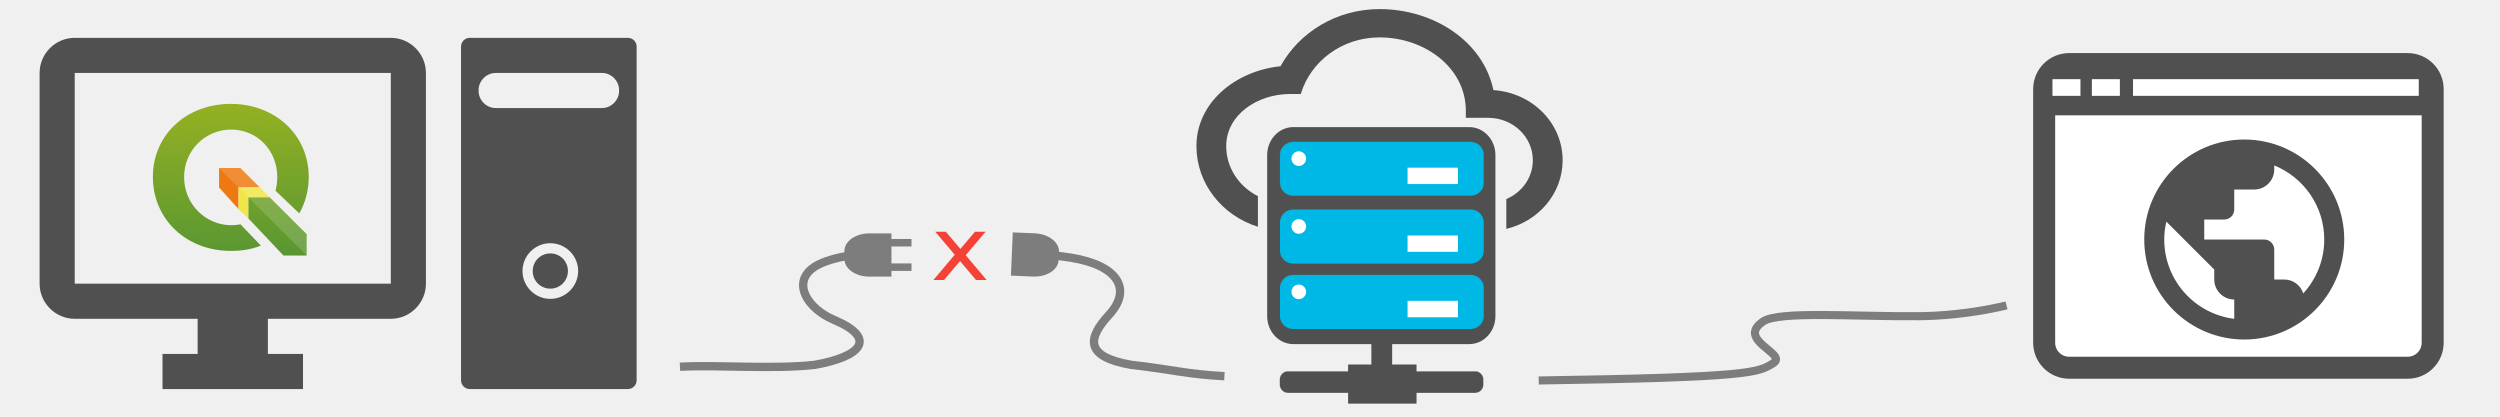
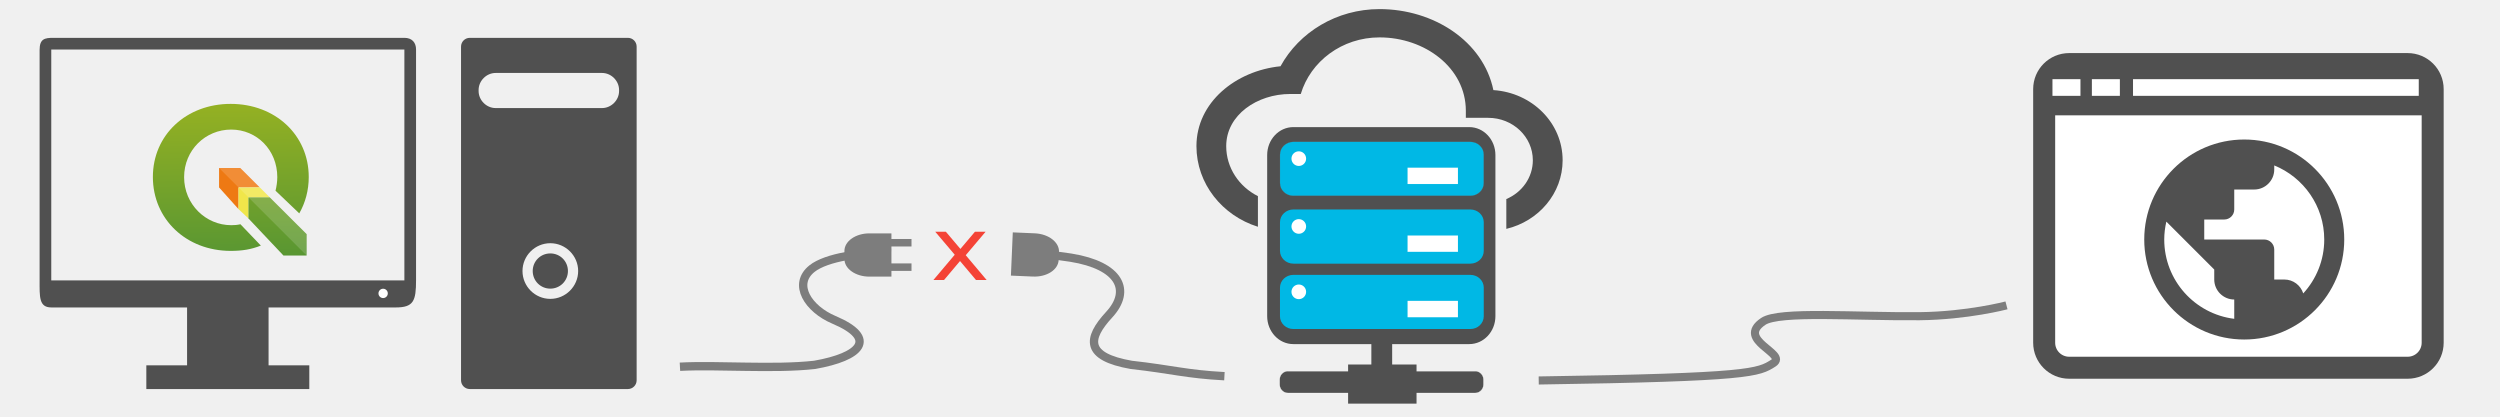
<svg xmlns="http://www.w3.org/2000/svg" width="300mm" height="50mm" viewBox="0 0 300 50" version="1.1" id="svg8">
  <defs id="defs2">
    <linearGradient id="SVGID_1_" gradientUnits="userSpaceOnUse" x1="25.712" y1="32.037" x2="25.253" y2="1.835">
      <stop offset="0" style="stop-color:#589632" id="stop4" />
      <stop offset="1" style="stop-color:#93B023" id="stop6" />
    </linearGradient>
    <linearGradient gradientTransform="matrix(0.5836475,0,0,0.5836475,18.34486,259.209)" id="SVGID_2_" gradientUnits="userSpaceOnUse" x1="16.276" y1="32.118" x2="15.808" y2="1.311">
      <stop offset="0" style="stop-color:#589632" id="stop13" />
      <stop offset="1" style="stop-color:#93B023" id="stop15" />
    </linearGradient>
  </defs>
  <g id="layer1" transform="translate(0,-247)">
    <rect style="fill:#ffffff;fill-opacity:1;stroke:#505050;stroke-width:2.64;stroke-linejoin:round;stroke-miterlimit:4;stroke-dasharray:none;stroke-opacity:1" id="rect953" width="46.62" height="36.438" x="245.3" y="254.69" rx="3" ry="3" />
    <path style="fill:#000000;stroke-width:0.265" d="" id="path826" />
    <rect style="fill:#000000;fill-opacity:1;stroke:#ffffff;stroke-width:0.026;stroke-miterlimit:4;stroke-dasharray:none;stroke-opacity:1" id="rect832" width="24.453" height="2.625" x="147.439" y="190.88" rx="1.006" ry="1.006" />
    <rect style="fill:#000000;fill-opacity:1;stroke:#ffffff;stroke-width:0.022;stroke-miterlimit:4;stroke-dasharray:none;stroke-opacity:1" id="rect834" width="8.212" height="4.695" x="155.649" y="190.086" />
    <rect y="186.559" x="158.44" height="4.114" width="2.496" id="rect836" style="fill:#000000;fill-opacity:1;stroke:#ffffff;stroke-width:0.011;stroke-miterlimit:4;stroke-dasharray:none;stroke-opacity:1" />
    <rect style="fill:#000000;fill-opacity:0.996;stroke:none;stroke-width:0.021;stroke-miterlimit:4;stroke-dasharray:none;stroke-opacity:1" id="rect857" width="24.453" height="6.844" x="147.475" y="178.984" rx="1.609" ry="1.609" />
    <circle style="fill:#ffffff;fill-opacity:1;stroke:none;stroke-width:0.022;stroke-miterlimit:4;stroke-dasharray:none;stroke-opacity:1" id="path859" cx="149.732" cy="181.365" r="0.879" />
    <rect y="182.458" x="162.792" height="1.948" width="6.036" id="rect861" style="fill:#ffffff;fill-opacity:1;stroke:#ffffff;stroke-width:0.012;stroke-miterlimit:4;stroke-dasharray:none;stroke-opacity:1" />
    <path d="M 2.644,247.326 H 53.217 v 50.573 H 2.644 Z" id="path2" style="fill:none;stroke-width:2.107" />
-     <path d="M 46.896,251.541 H 8.966 c -2.318,0 -4.214,1.896 -4.214,4.214 v 25.287 c 0,2.318 1.896,4.214 4.214,4.214 H 23.716 v 4.214 h -4.214 v 4.214 h 16.858 v -4.214 h -4.214 v -4.214 h 14.751 c 2.318,0 4.214,-1.897 4.214,-4.214 v -25.287 c 0,-2.318 -1.896,-4.214 -4.214,-4.214 z m 0,29.501 H 8.966 V 255.755 H 46.896 Z" id="path4" style="stroke-width:2.107;fill:#505050;fill-opacity:1" />
    <path style="fill:#505050;fill-opacity:1;stroke:none;stroke-width:4.214;stroke-miterlimit:4;stroke-dasharray:none;stroke-opacity:1" d="m 56.378,251.541 c -0.584,0 -1.054,0.47 -1.054,1.054 v 40.037 c 0,0.584 0.47,1.054 1.054,1.054 h 18.965 c 0.584,0 1.054,-0.47 1.054,-1.054 v -40.037 c 0,-0.584 -0.47,-1.054 -1.054,-1.054 z m 3.099,4.214 h 12.767 c 1.104,0 2.045,0.941 2.045,2.045 v 0.123 c 0,1.104 -0.941,2.045 -2.045,2.045 H 59.477 c -1.104,0 -2.045,-0.941 -2.045,-2.045 v -0.123 c 0,-1.104 0.941,-2.045 2.045,-2.045 z m 6.56,20.43 c 1.837,10e-6 3.342,1.501 3.342,3.338 0,1.837 -1.505,3.342 -3.342,3.342 -1.837,0 -3.338,-1.505 -3.338,-3.342 0,-1.837 1.501,-3.338 3.338,-3.338 z m 0,1.226 c -1.175,0 -2.111,0.937 -2.111,2.111 0,1.175 0.937,2.115 2.111,2.115 1.175,0 2.115,-0.941 2.115,-2.115 0,-1.175 -0.941,-2.111 -2.115,-2.111 z" id="rect4526" />
    <polygon transform="matrix(0.5836475,0,0,0.5836475,18.34486,259.209)" style="fill:#ee7913" points="13.613,13.625 13.613,17.625 17.613,22.082 17.613,17.625 21.97,17.612 17.969,13.625 " id="polygon2" />
    <polygon transform="matrix(0.5836475,0,0,0.5836475,18.34486,259.209)" style="fill:url(#SVGID_1_)" points="19.613,23.958 26.853,31.625 31.613,31.625 31.613,27.222 23.989,19.624 19.613,19.625 " id="polygon9" />
    <polygon transform="matrix(0.5836475,0,0,0.5836475,18.34486,259.209)" style="fill:#f0e64a" points="17.613,17.625 17.613,22.082 19.613,23.958 19.613,19.625 23.989,19.624 21.97,17.612 " id="polygon11" />
    <path style="fill:url(#SVGID_2_);stroke-width:0.584" d="m 28.851,273.908 c -0.398,0.091 -0.683,0.114 -1.11,0.114 -3.052,0 -5.648,-2.51 -5.648,-5.764 0,-3.254 2.567,-5.709 5.648,-5.709 3.08,0 5.534,2.454 5.534,5.709 0,0.529 -0.09,1.145 -0.212,1.627 l 2.85,2.719 c 0.728,-1.276 1.136,-2.76 1.136,-4.367 0,-5.016 -4.003,-8.771 -9.364,-8.771 -5.337,-5.7e-4 -9.34,3.73 -9.34,8.77 0,5.065 4.003,8.87 9.339,8.87 1.378,0 2.465,-0.175 3.619,-0.636 z" id="path18" />
    <polygon transform="matrix(0.5836475,0,0,0.5836475,18.34486,259.209)" style="opacity:0.15;fill:#ffffff" points="17.969,13.625 31.613,27.222 31.613,31.625 13.613,13.625 " id="polygon20" />
    <rect ry="1.609" rx="1.609" y="171.339" x="147.475" height="6.844" width="24.453" id="rect899" style="fill:#000000;fill-opacity:0.996;stroke:none;stroke-width:0.021;stroke-miterlimit:4;stroke-dasharray:none;stroke-opacity:1" />
    <circle r="0.879" cy="173.72" cx="149.732" id="circle901" style="fill:#ffffff;fill-opacity:1;stroke:none;stroke-width:0.022;stroke-miterlimit:4;stroke-dasharray:none;stroke-opacity:1" />
    <rect style="fill:#ffffff;fill-opacity:1;stroke:#ffffff;stroke-width:0.012;stroke-miterlimit:4;stroke-dasharray:none;stroke-opacity:1" id="rect903" width="6.036" height="1.948" x="162.792" y="174.813" />
    <rect style="fill:#000000;fill-opacity:0.996;stroke:none;stroke-width:0.021;stroke-miterlimit:4;stroke-dasharray:none;stroke-opacity:1" id="rect905" width="24.453" height="6.844" x="147.475" y="163.535" rx="1.609" ry="1.609" />
    <circle style="fill:#ffffff;fill-opacity:1;stroke:none;stroke-width:0.022;stroke-miterlimit:4;stroke-dasharray:none;stroke-opacity:1" id="circle907" cx="149.732" cy="165.916" r="0.879" />
    <rect y="167.009" x="162.792" height="1.948" width="6.036" id="rect909" style="fill:#ffffff;fill-opacity:1;stroke:#ffffff;stroke-width:0.012;stroke-miterlimit:4;stroke-dasharray:none;stroke-opacity:1" />
    <path style="fill:none;stroke:#000000;stroke-width:3;stroke-linecap:butt;stroke-linejoin:round;stroke-miterlimit:4;stroke-dasharray:none;stroke-opacity:1" d="m 174.574,172.89 c 11.025,-6.91 2.957,-16.276 -3.375,-15.44 -0.483,-3.205 -4.585,-5.457 -8.511,-4.095 -6.906,-6.25 -13.708,0.825 -13.866,4.482 -10.313,-0.352 -11.676,11.612 -3.387,14.102" id="path911" />
    <path style="fill:#505050;fill-opacity:1;stroke-width:1.742" d="m 241.668,154.443 c -5.164,0 -9.649,2.784 -11.882,6.859 -5.378,0.543 -9.56,4.338 -9.56,9.584 0,4.51 3.097,8.34 7.377,9.677 v -3.674 c -2.263,-1.14 -3.804,-3.399 -3.804,-6.003 0,-3.752 3.198,-6.256 7.147,-6.256 h 1.269 c 1.179,-3.922 4.95,-6.791 9.453,-6.791 5.432,0 9.827,3.642 9.827,8.803 v 0.849 h 2.68 c 2.966,0 5.36,2.275 5.36,5.093 0,2.08 -1.306,3.861 -3.182,4.653 v 3.58 c 3.88,-0.925 6.756,-4.261 6.756,-8.233 0,-4.482 -3.663,-8.115 -8.309,-8.421 -1.215,-5.857 -6.629,-9.72 -13.133,-9.72 z" id="path4-3" />
    <rect ry="1.006" rx="1.006" y="196.549" x="229.687" height="2.625" width="24.453" id="rect919" style="fill:#505050;fill-opacity:1;stroke:#ffffff;stroke-width:0.026;stroke-miterlimit:4;stroke-dasharray:none;stroke-opacity:1" />
    <rect y="195.755" x="237.897" height="4.695" width="8.212" id="rect921" style="fill:#505050;fill-opacity:1;stroke:none;stroke-width:0.022;stroke-miterlimit:4;stroke-dasharray:none;stroke-opacity:1" />
    <rect style="fill:#505050;fill-opacity:1;stroke:none;stroke-width:0.011;stroke-miterlimit:4;stroke-dasharray:none;stroke-opacity:1" id="rect923" width="2.496" height="4.114" x="240.687" y="192.228" />
    <rect ry="1.609" rx="1.609" y="184.653" x="229.722" height="6.844" width="24.453" id="rect925" style="fill:#00b8e5;fill-opacity:1;stroke:none;stroke-width:0.021;stroke-miterlimit:4;stroke-dasharray:none;stroke-opacity:1" />
    <circle r="0.879" cy="187.034" cx="231.98" id="circle927" style="fill:#ffffff;fill-opacity:1;stroke:none;stroke-width:0.022;stroke-miterlimit:4;stroke-dasharray:none;stroke-opacity:1" />
    <rect style="fill:#ffffff;fill-opacity:1;stroke:#ffffff;stroke-width:0.012;stroke-miterlimit:4;stroke-dasharray:none;stroke-opacity:1" id="rect929" width="6.036" height="1.948" x="245.04" y="188.128" />
    <rect style="fill:#00b8e5;fill-opacity:1;stroke:none;stroke-width:0.021;stroke-miterlimit:4;stroke-dasharray:none;stroke-opacity:1" id="rect931" width="24.453" height="6.844" x="229.722" y="177.008" rx="1.609" ry="1.609" />
    <circle style="fill:#ffffff;fill-opacity:1;stroke:none;stroke-width:0.022;stroke-miterlimit:4;stroke-dasharray:none;stroke-opacity:1" id="circle933" cx="231.98" cy="179.389" r="0.879" />
    <rect y="180.482" x="245.04" height="1.948" width="6.036" id="rect935" style="fill:#ffffff;fill-opacity:1;stroke:#ffffff;stroke-width:0.012;stroke-miterlimit:4;stroke-dasharray:none;stroke-opacity:1" />
    <rect ry="1.609" rx="1.609" y="169.204" x="229.722" height="6.844" width="24.453" id="rect937" style="fill:#00b8e5;fill-opacity:1;stroke:#646464;stroke-width:0.021;stroke-miterlimit:4;stroke-dasharray:none;stroke-opacity:1" />
    <circle r="0.879" cy="171.585" cx="231.98" id="circle939" style="fill:#ffffff;fill-opacity:1;stroke:none;stroke-width:0.022;stroke-miterlimit:4;stroke-dasharray:none;stroke-opacity:1" />
    <rect style="fill:#ffffff;fill-opacity:1;stroke:#ffffff;stroke-width:0.012;stroke-miterlimit:4;stroke-dasharray:none;stroke-opacity:1" id="rect941" width="6.036" height="1.948" x="245.04" y="172.678" />
    <path d="m 269.309,263.742 c -6.624,0 -12,5.376 -12,12 0,6.624 5.376,12 12,12 6.624,0 12,-5.376 12,-12 0,-6.624 -5.376,-12 -12,-12 z m -1.2,21.516 c -4.74,-0.588 -8.4,-4.62 -8.4,-9.516 0,-0.744 0.096,-1.452 0.252,-2.148 l 5.748,5.748 v 1.2 c 0,1.32 1.08,2.4 2.4,2.4 z m 8.28,-3.048 c -0.312,-0.972 -1.2,-1.668 -2.28,-1.668 h -1.2 v -3.6 c 0,-0.66 -0.54,-1.2 -1.2,-1.2 h -7.2 v -2.4 h 2.4 c 0.66,0 1.2,-0.54 1.2,-1.2 v -2.4 h 2.4 c 1.32,0 2.4,-1.08 2.4,-2.4 v -0.492 c 3.516,1.428 6,4.872 6,8.892 0,2.496 -0.96,4.764 -2.52,6.468 z" id="path4-6" style="stroke-width:1.2;fill:#505050;fill-opacity:1" />
    <rect style="fill:#505050;fill-opacity:1;stroke:none;stroke-width:2.829;stroke-linejoin:miter;stroke-miterlimit:4;stroke-dasharray:none;stroke-opacity:1" id="rect955" width="46.62" height="6.15" x="245.3" y="254.69" />
    <rect y="256.501" x="255.962" height="2" width="34.289" id="rect957" style="fill:#ffffff;fill-opacity:1;stroke:none;stroke-width:1.384;stroke-linejoin:miter;stroke-miterlimit:4;stroke-dasharray:none;stroke-opacity:1" />
    <rect style="fill:#ffffff;fill-opacity:1;stroke:none;stroke-width:0.433;stroke-linejoin:miter;stroke-miterlimit:4;stroke-dasharray:none;stroke-opacity:1" id="rect959" width="3.36" height="2" x="246.295" y="256.501" />
    <rect y="256.501" x="251.025" height="2" width="3.36" id="rect961" style="fill:#ffffff;fill-opacity:1;stroke:none;stroke-width:0.433;stroke-linejoin:miter;stroke-miterlimit:4;stroke-dasharray:none;stroke-opacity:1" />
    <rect ry="3.353" rx="3.138" y="262.252" x="152.061" height="26.04" width="27.389" id="rect986" style="fill:#505050;fill-opacity:1;stroke:none;stroke-width:0.541;stroke-linejoin:miter;stroke-miterlimit:4;stroke-dasharray:none;stroke-opacity:1" />
    <path id="path988" d="m 165.544,248.092 c -5.164,0 -9.649,2.784 -11.882,6.859 -5.378,0.543 -10.089,4.338 -10.089,9.584 0,4.51 3.097,8.34 7.377,9.677 v -3.674 c -2.263,-1.14 -3.804,-3.399 -3.804,-6.003 0,-3.752 3.728,-6.256 7.677,-6.256 h 1.269 c 1.179,-3.922 4.95,-6.791 9.453,-6.791 5.432,0 10.356,3.642 10.356,8.803 v 0.849 h 2.68 c 2.966,0 5.36,2.275 5.36,5.093 0,2.08 -1.306,3.861 -3.182,4.653 v 3.58 c 3.88,-0.925 6.756,-4.261 6.756,-8.233 0,-4.482 -3.663,-8.115 -8.309,-8.421 -1.215,-5.857 -7.158,-9.72 -13.662,-9.72 z" style="fill:#505050;fill-opacity:1;stroke-width:1.742" />
    <rect style="fill:#505050;fill-opacity:1;stroke:#ffffff;stroke-width:0.026;stroke-miterlimit:4;stroke-dasharray:none;stroke-opacity:1" id="rect990" width="24.453" height="2.625" x="153.562" y="291.535" rx="1.006" ry="1.006" />
    <rect style="fill:#505050;fill-opacity:1;stroke:none;stroke-width:0.022;stroke-miterlimit:4;stroke-dasharray:none;stroke-opacity:1" id="rect992" width="8.212" height="4.695" x="161.772" y="290.741" />
    <rect y="287.214" x="164.563" height="4.114" width="2.496" id="rect994" style="fill:#505050;fill-opacity:1;stroke:none;stroke-width:0.011;stroke-miterlimit:4;stroke-dasharray:none;stroke-opacity:1" />
    <rect style="fill:#00b8e5;fill-opacity:1;stroke:none;stroke-width:0.021;stroke-miterlimit:4;stroke-dasharray:none;stroke-opacity:1" id="rect996" width="24.453" height="6.5" x="153.598" y="279.983" rx="1.609" ry="1.529" />
    <circle style="fill:#ffffff;fill-opacity:1;stroke:none;stroke-width:0.022;stroke-miterlimit:4;stroke-dasharray:none;stroke-opacity:1" id="circle998" cx="155.855" cy="282.02" r="0.879" />
    <rect y="283.113" x="168.915" height="1.948" width="6.036" id="rect1000" style="fill:#ffffff;fill-opacity:1;stroke:#ffffff;stroke-width:0.012;stroke-miterlimit:4;stroke-dasharray:none;stroke-opacity:1" />
    <rect ry="1.529" rx="1.609" y="272.137" x="153.598" height="6.5" width="24.453" id="rect1002" style="fill:#00b8e5;fill-opacity:1;stroke:none;stroke-width:0.021;stroke-miterlimit:4;stroke-dasharray:none;stroke-opacity:1" />
    <circle r="0.879" cy="274.174" cx="155.855" id="circle1004" style="fill:#ffffff;fill-opacity:1;stroke:none;stroke-width:0.022;stroke-miterlimit:4;stroke-dasharray:none;stroke-opacity:1" />
    <rect style="fill:#ffffff;fill-opacity:1;stroke:#ffffff;stroke-width:0.012;stroke-miterlimit:4;stroke-dasharray:none;stroke-opacity:1" id="rect1006" width="6.036" height="1.948" x="168.915" y="275.268" />
    <rect style="fill:#00b8e5;fill-opacity:1;stroke:#646464;stroke-width:0.021;stroke-miterlimit:4;stroke-dasharray:none;stroke-opacity:1" id="rect1008" width="24.454" height="6.479" x="153.598" y="264.02" rx="1.609" ry="1.524" />
    <circle style="fill:#ffffff;fill-opacity:1;stroke:none;stroke-width:0.022;stroke-miterlimit:4;stroke-dasharray:none;stroke-opacity:1" id="circle1010" cx="155.855" cy="266.036" r="0.879" />
    <rect y="267.13" x="168.915" height="1.948" width="6.036" id="rect1012" style="fill:#ffffff;fill-opacity:1;stroke:#ffffff;stroke-width:0.012;stroke-miterlimit:4;stroke-dasharray:none;stroke-opacity:1" />
    <path style="fill:none;stroke:#7d7d7d;stroke-width:1;stroke-linecap:butt;stroke-linejoin:round;stroke-miterlimit:4;stroke-dasharray:none;stroke-opacity:1" d="m 81.593,291.008 c 4.609,-0.245 11.221,0.328 16.163,-0.225 5.522,-0.97 7.649,-3.145 2.313,-5.406 -3.089,-1.309 -4.988,-4.259 -2.628,-6.143 1.717,-1.37 6.048,-1.998 9.478,-1.889" id="path1026" />
    <path id="path1032" d="m 146.93,292.144 c -4.609,-0.245 -6.241,-0.808 -11.183,-1.361 -5.522,-0.97 -5.321,-3.127 -2.642,-6.028 2.679,-2.901 1.277,-5.884 -4.607,-6.836 -3.605,-0.563 -6.942,-0.595 -6.942,-0.595" style="fill:none;stroke:#7d7d7d;stroke-width:1;stroke-linecap:butt;stroke-linejoin:round;stroke-miterlimit:4;stroke-dasharray:none;stroke-opacity:1" />
    <path style="fill:none;stroke:#7d7d7d;stroke-width:0.971;stroke-linecap:butt;stroke-linejoin:round;stroke-miterlimit:4;stroke-dasharray:none;stroke-opacity:1" d="m 184.646,292.658 c 25.48,-0.378 26.371,-0.946 28.153,-2.081 1.782,-1.135 -4.569,-2.759 -1.203,-5.012 1.919,-1.284 11.152,-0.544 18.757,-0.622 5.738,-0.059 10.426,-1.298 10.426,-1.298" id="path4737" />
    <path style="fill:#7d7d7d;fill-opacity:1;stroke:none;stroke-width:0.839;stroke-linejoin:round;stroke-miterlimit:4;stroke-dasharray:none;stroke-opacity:1" d="m 104.33,275.004 c -1.662,0 -3,0.943 -3,2.113 v 0.966 c 0,1.171 1.338,2.113 3,2.113 h 2.641 v -5.192 z" id="rect4742" />
    <rect style="fill:#7d7d7d;fill-opacity:1;stroke:none;stroke-width:0.459;stroke-linejoin:round;stroke-miterlimit:4;stroke-dasharray:none;stroke-opacity:1" id="rect4749" width="3.591" height="0.898" x="105.79" y="275.679" />
    <rect y="278.609" x="105.79" height="0.898" width="3.591" id="rect4751" style="fill:#7d7d7d;fill-opacity:1;stroke:none;stroke-width:0.459;stroke-linejoin:round;stroke-miterlimit:4;stroke-dasharray:none;stroke-opacity:1" />
    <g aria-label="x" transform="matrix(1.066264,0,0,0.9378538,1.058333,0)" style="font-style:normal;font-weight:normal;font-size:11.285px;line-height:1.25;font-family:sans-serif;letter-spacing:0px;word-spacing:0px;fill:#f44336;fill-opacity:1;stroke:none;stroke-width:0.282" id="text4761">
      <path d="m 109.927,293.019 -2.232,3.003 2.347,3.168 h -1.196 l -1.796,-2.424 -1.796,2.424 h -1.196 l 2.397,-3.229 -2.193,-2.942 h 1.196 l 1.636,2.199 1.636,-2.199 z" style="fill:#f44336;fill-opacity:1;stroke-width:0.282" id="path4763" />
    </g>
    <path id="path4766" d="m 124.174,274.999 c 1.66,0.072 2.957,1.071 2.906,2.241 l -0.042,0.965 c -0.051,1.17 -1.428,2.054 -3.089,1.982 l -2.639,-0.114 0.224,-5.188 z" style="fill:#7d7d7d;fill-opacity:1;stroke:none;stroke-width:0.839;stroke-linejoin:round;stroke-miterlimit:4;stroke-dasharray:none;stroke-opacity:1" />
+     <path d="M 48.526,251.541 H 6.407 c -1.05,0 -1.655,0.118 -1.655,1.459 v 27.646 c 0,1.989 -0.083,3.248 1.413,3.248 H 22.449 v 6.942 h -4.889 v 2.85 h 19.557 v -2.85 h -4.889 v -6.942 H 47.486 c 2.154,0 2.44,-0.791 2.44,-3.278 v -27.675 c 0,-0.831 -0.48,-1.4 -1.4,-1.4 z m 0,29.106 H 6.152 V 252.941 H 48.526 Z" id="path4-36" style="fill:#505050;fill-opacity:1;stroke-width:2.194" />
+     <circle style="opacity:1;fill:#ffffff;fill-opacity:1;stroke:none;stroke-width:0.068;stroke-linecap:butt;stroke-linejoin:miter;stroke-miterlimit:4;stroke-dasharray:0.068, 0.205;stroke-dashoffset:0;stroke-opacity:1" id="path894" cx="45.976" cy="282.208" r="0.56" />
  </g>
</svg>
